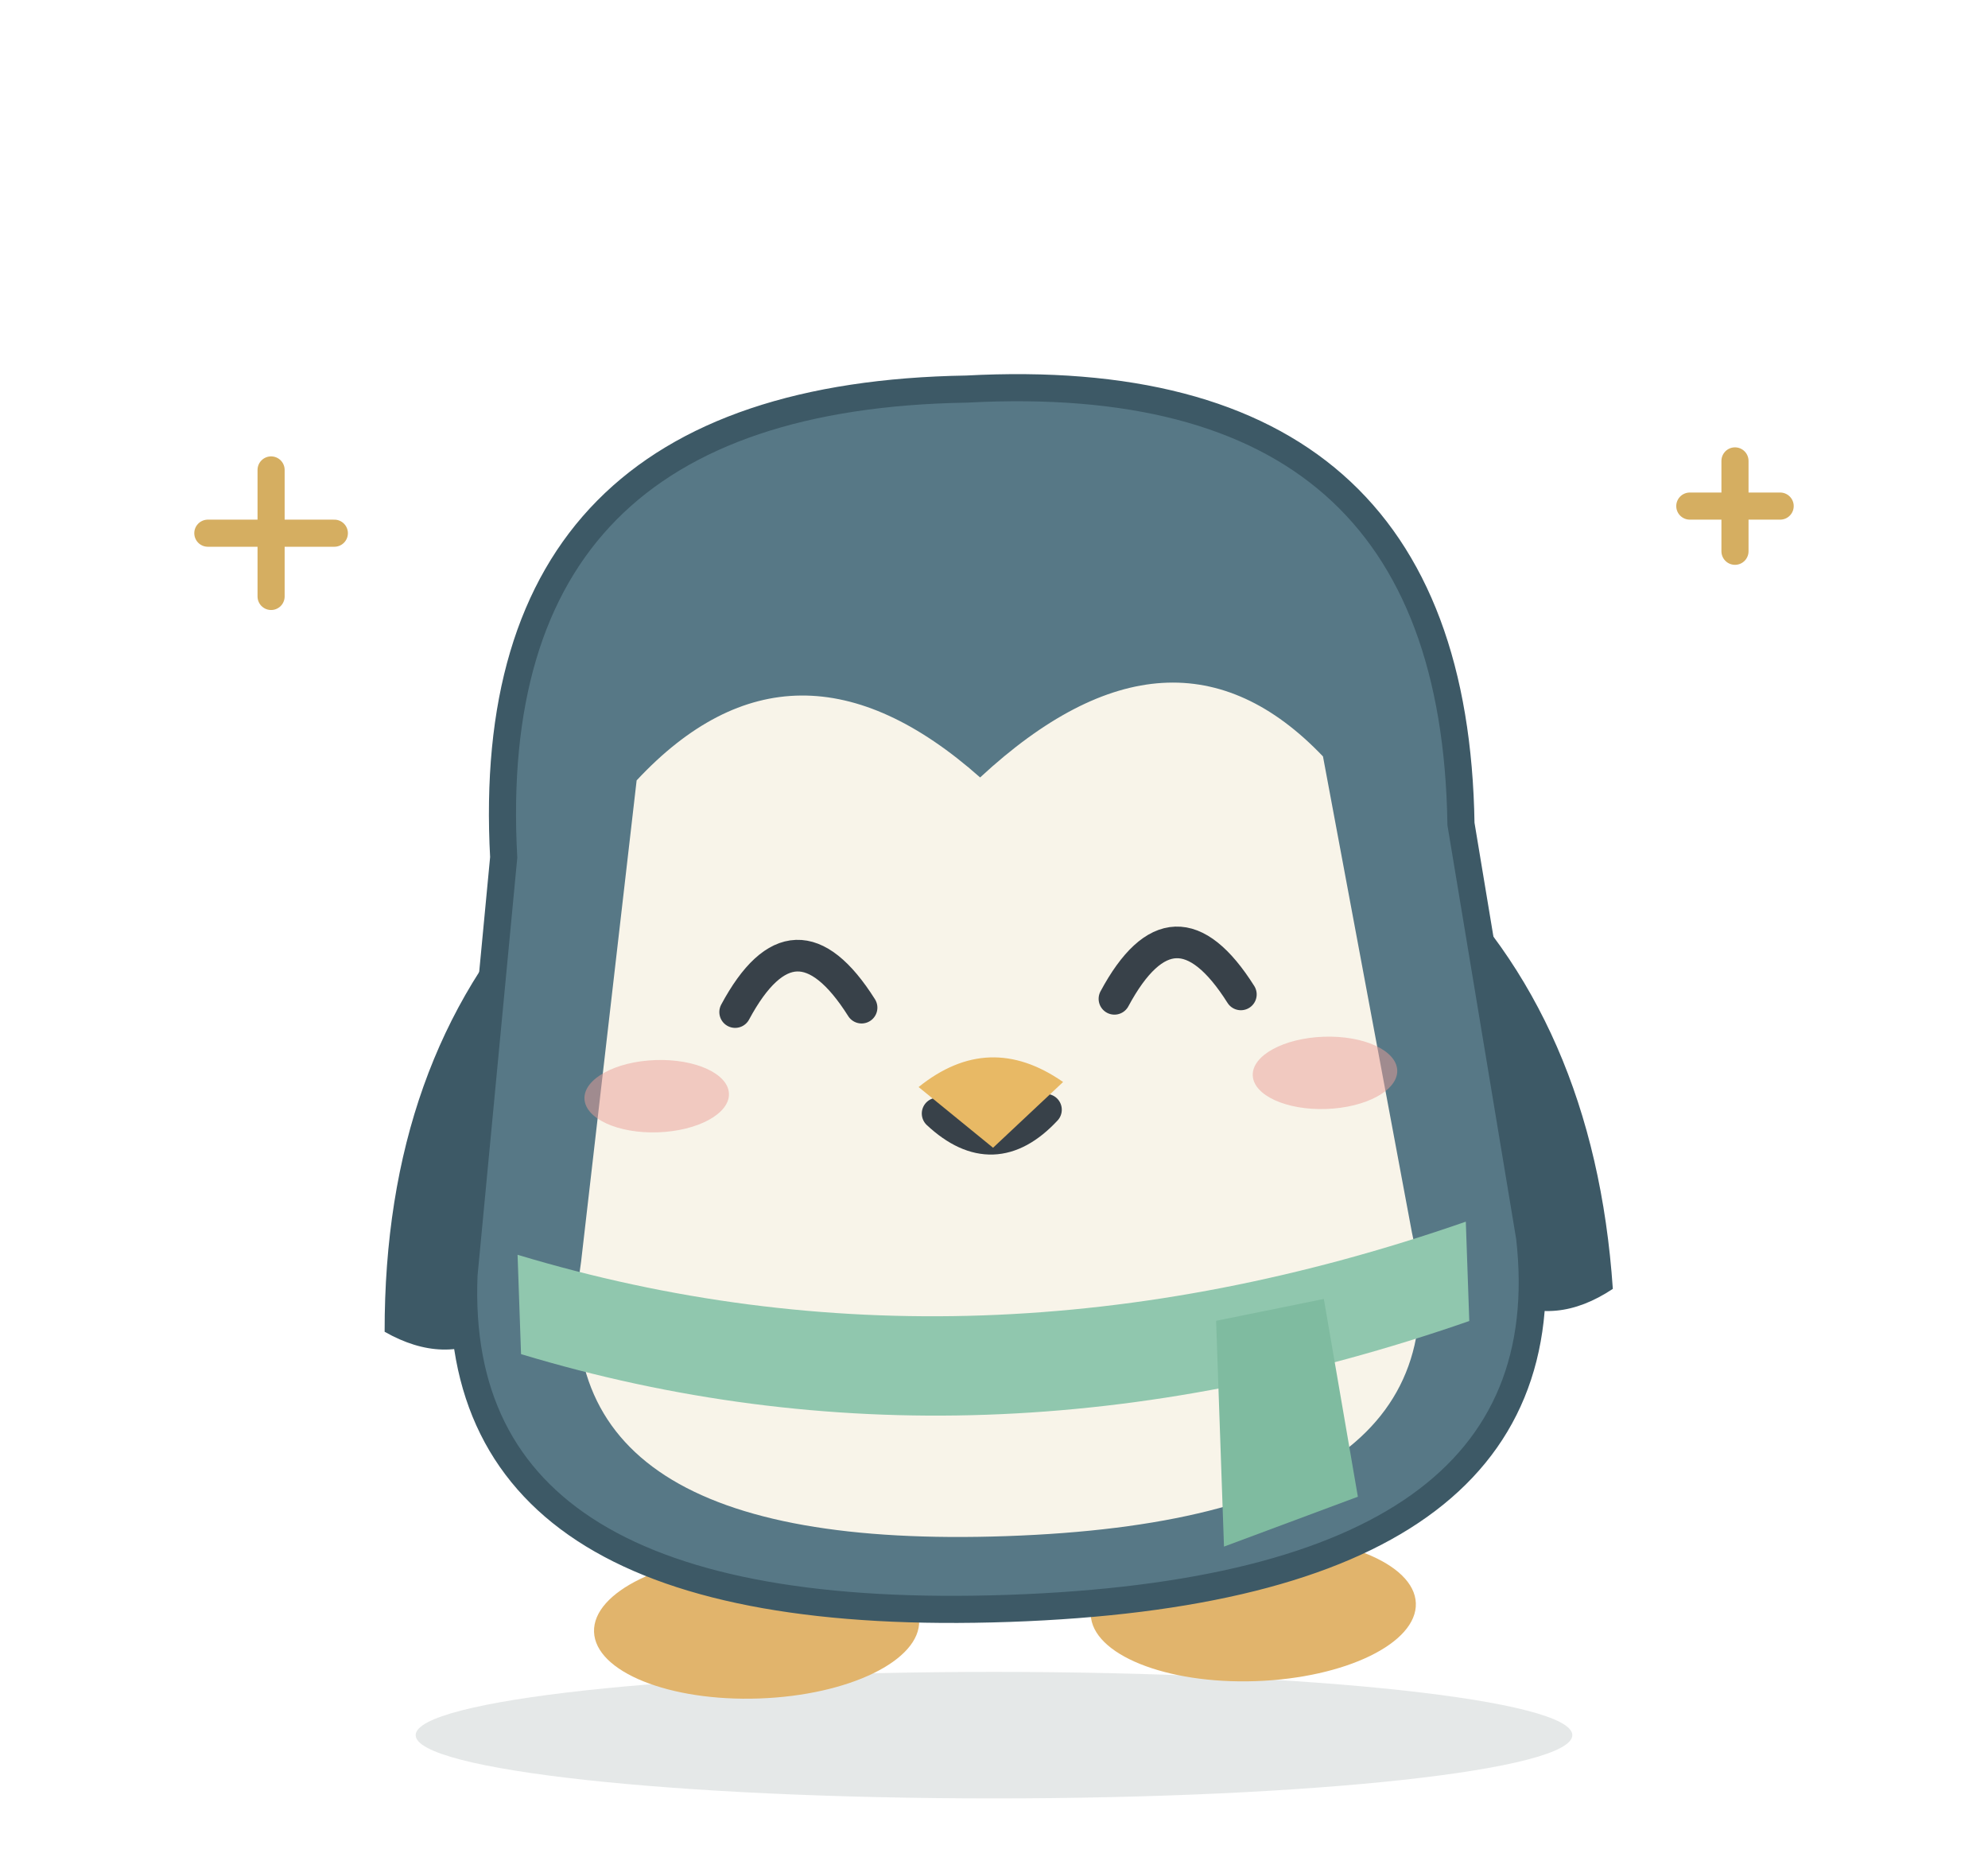
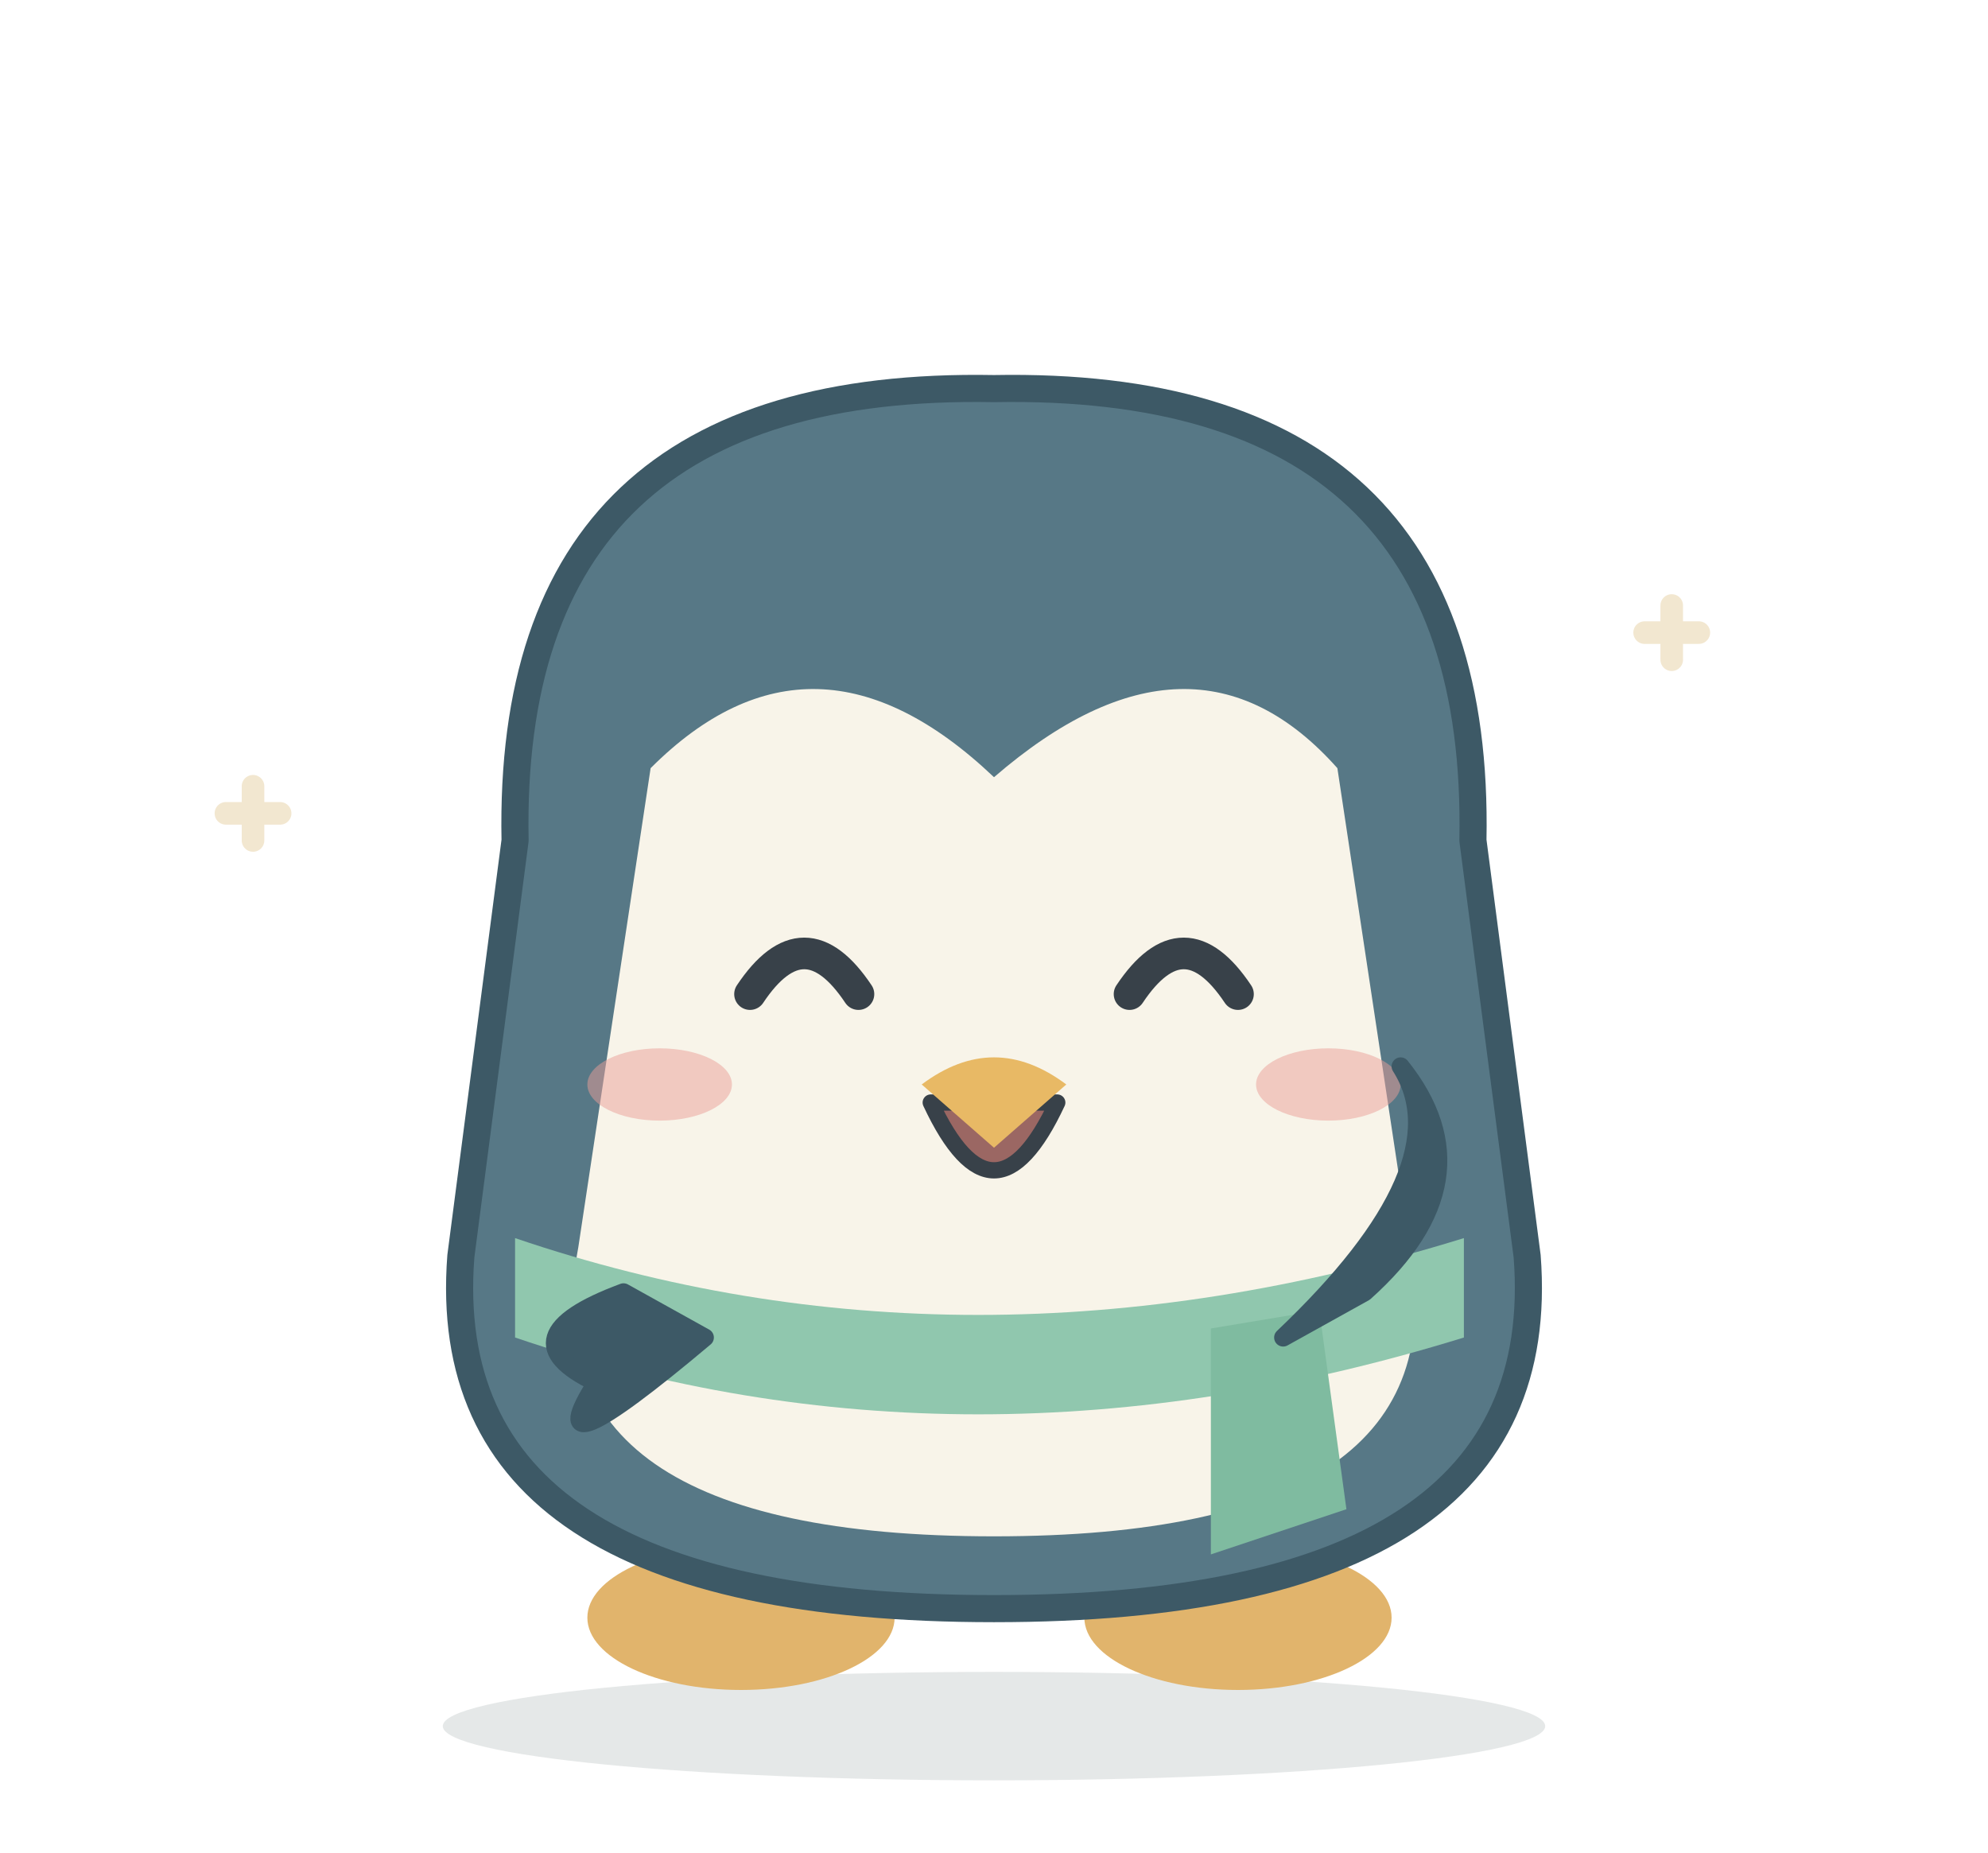
- <svg xmlns="http://www.w3.org/2000/svg" width="220" height="205" viewBox="0 0 220 205">
-   <ellipse cx="110" cy="192" rx="64" ry="7" fill="#263e3c" opacity=".12" />
-   <g transform="translate(0 0) rotate(-2 110 130)">
-     <ellipse cx="82" cy="179" rx="18" ry="8" fill="#e1b46c" />
-     <ellipse cx="137" cy="179" rx="18" ry="8" fill="#e1b46c" />
-     <path d="M61 97Q43 115 42 145q13 8 23-13m94-35q18 18 19 48q-13 8-23-13" fill="#3d5966" />
-     <path d="M57 93Q56 42 110 43Q164 42 163 93L169 139Q172 178 110 178Q48 178 51 139Z" fill="#577886" stroke="#3d5966" stroke-width="3" />
-     <path d="M72 85q18-18 38 1q22-19 38-1l8 53q6 32-46 32q-52 0-46-32Z" fill="#f8f4e9" />
-     <g color="#384149" stroke="currentColor" stroke-width="3.5" stroke-linecap="round" fill="none">
-       <path d="M82 111q7-12 14 0m28 0q7-12 14 0" />
-       <path d="M104 123q6 6 12 0" />
+ <svg xmlns="http://www.w3.org/2000/svg" width="220" height="205" viewBox="0 0 220 205" role="img" aria-label="diandian greet frame 0">
+   <ellipse cx="110" cy="191" rx="61" ry="6" fill="#263e3c" stroke="none" stroke-width="0" opacity=".12" />
+   <g data-part="feet">
+     <g transform="rotate(0 82 179)">
+       <ellipse cx="82" cy="179" rx="17" ry="8" fill="#e1b46c" stroke="none" stroke-width="2" />
    </g>
-     <g fill="#e99e97" opacity=".5">
-       <ellipse cx="73" cy="120" rx="8" ry="4" />
-       <ellipse cx="147" cy="120" rx="8" ry="4" />
+     <g transform="rotate(0 137 179)">
+       <ellipse cx="137" cy="179" rx="17" ry="8" fill="#e1b46c" stroke="none" stroke-width="2" />
    </g>
-     <path d="M102 120q8-6 16 0l-8 7Z" fill="#e8b965" />
-     <path d="M57 137q50 17 105 0v11q-55 17-105 0Z" fill="#90c7ae" />
-     <path d="M134 147v25l15-5-3-22" fill="#7fbba0" />
  </g>
-   <path d="M30 52v14m-7-7h14m155-8v10m-5-5h10" stroke="#d5ae61" stroke-width="3" stroke-linecap="round" />
+   <g transform="translate(0 0)">
+     <g transform="translate(110 180) scale(1 1) translate(-110 -180)">
+       <path d="M57 93Q56 42 110 43Q164 42 163 93L169 139Q172 178 110 178Q48 178 51 139Z" fill="#577886" stroke="#3d5966" stroke-width="3" stroke-linecap="round" stroke-linejoin="round" />
+       <path d="M72 85q18-18 38 1q22-19 38-1l8 53q6 32-46 32q-52 0-46-32Z" fill="#f8f4e9" stroke="none" stroke-width="2.5" stroke-linecap="round" stroke-linejoin="round" />
+       <g transform="rotate(0 110 130) translate(0 0)">
+         <g data-part="face">
+           <ellipse cx="73" cy="120" rx="8" ry="4" fill="#e99e97" stroke="none" stroke-width="0" opacity="0.5" />
+           <ellipse cx="147" cy="120" rx="8" ry="4" fill="#e99e97" stroke="none" stroke-width="0" opacity=".5" />
+           <path d="M83 110q6 -9 12 0" fill="none" stroke="#384149" stroke-width="3.5" stroke-linecap="round" stroke-linejoin="round" />
+           <path d="M125 110q6 -9 12 0" fill="none" stroke="#384149" stroke-width="3.5" stroke-linecap="round" stroke-linejoin="round" />
+           <path d="M103 122Q110 137 117 122Z" fill="#9b6763" stroke="#384149" stroke-width="1.8" stroke-linecap="round" stroke-linejoin="round" />
+         </g>
+         <path d="M102 120q8-6 16 0l-8 7Z" fill="#e8b965" stroke="none" stroke-width="2.5" stroke-linecap="round" stroke-linejoin="round" />
+       </g>
+     </g>
+     <path d="M57 137q50 17 105 0v11q-55 17-105 0Z" fill="#90c7ae" stroke="none" stroke-width="2.5" stroke-linecap="round" stroke-linejoin="round" />
+     <g transform="rotate(0 140 146)">
+       <path d="M134 147v25l15-5-3-22" fill="#7fbba0" stroke="none" stroke-width="2.5" stroke-linecap="round" stroke-linejoin="round" />
+     </g>
+   </g>
+   <g data-part="left-arm">
+     <path d="M69 143Q55.5 148 66 153Q59 164 78 148Z" fill="#3d5966" stroke="#3d5966" stroke-width="2" stroke-linecap="round" stroke-linejoin="round" />
+   </g>
+   <g data-part="right-arm">
+     <path d="M151 143Q165 130.5 155 118Q162 129 142 148Z" fill="#3d5966" stroke="#3d5966" stroke-width="2" stroke-linecap="round" stroke-linejoin="round" />
+   </g>
+   <g data-part="sparkle" opacity="0.3">
+     <path d="M28 87v6m-3 -3h6m154-23v6m-3 -3h6" fill="none" stroke="#d5ae61" stroke-width="2.5" stroke-linecap="round" stroke-linejoin="round" />
+   </g>
</svg>
